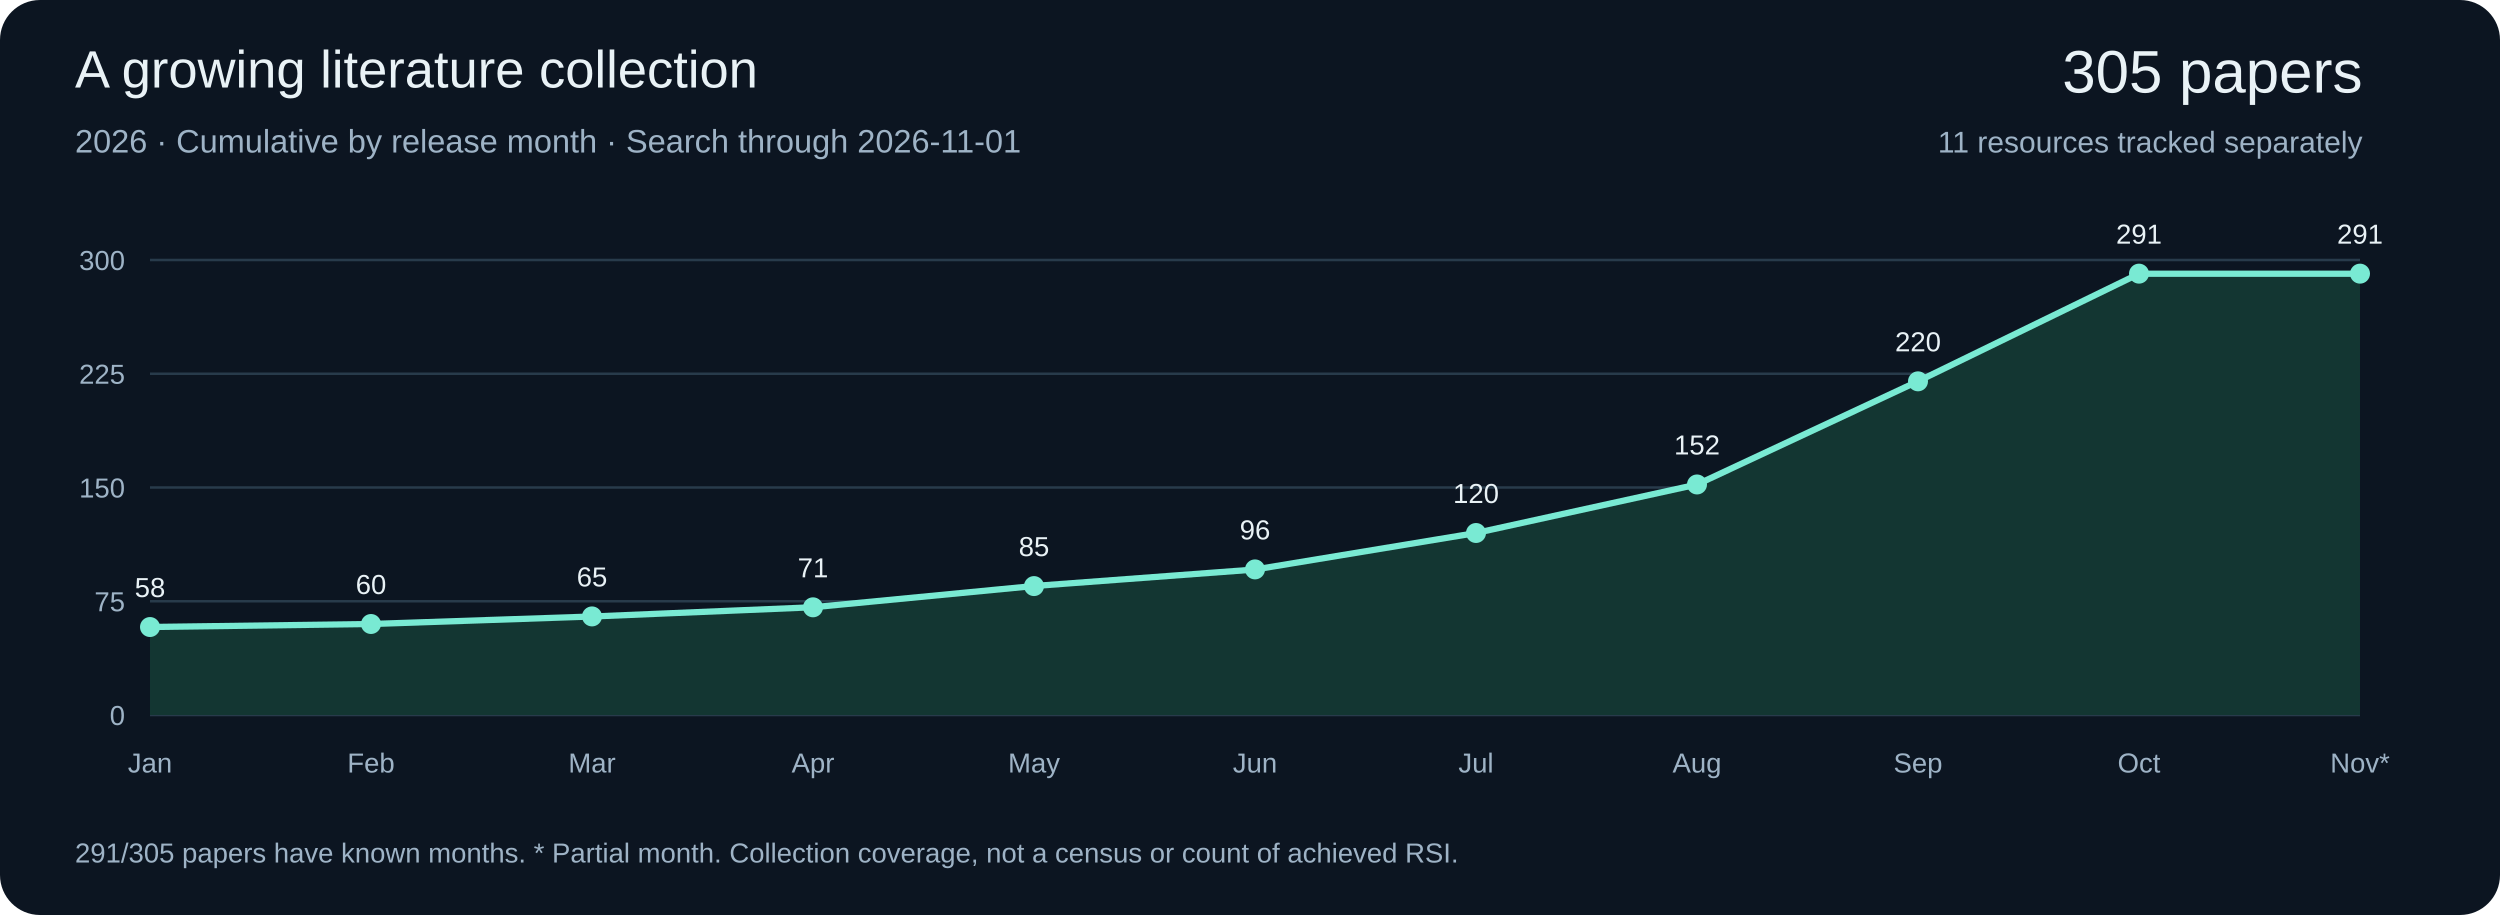
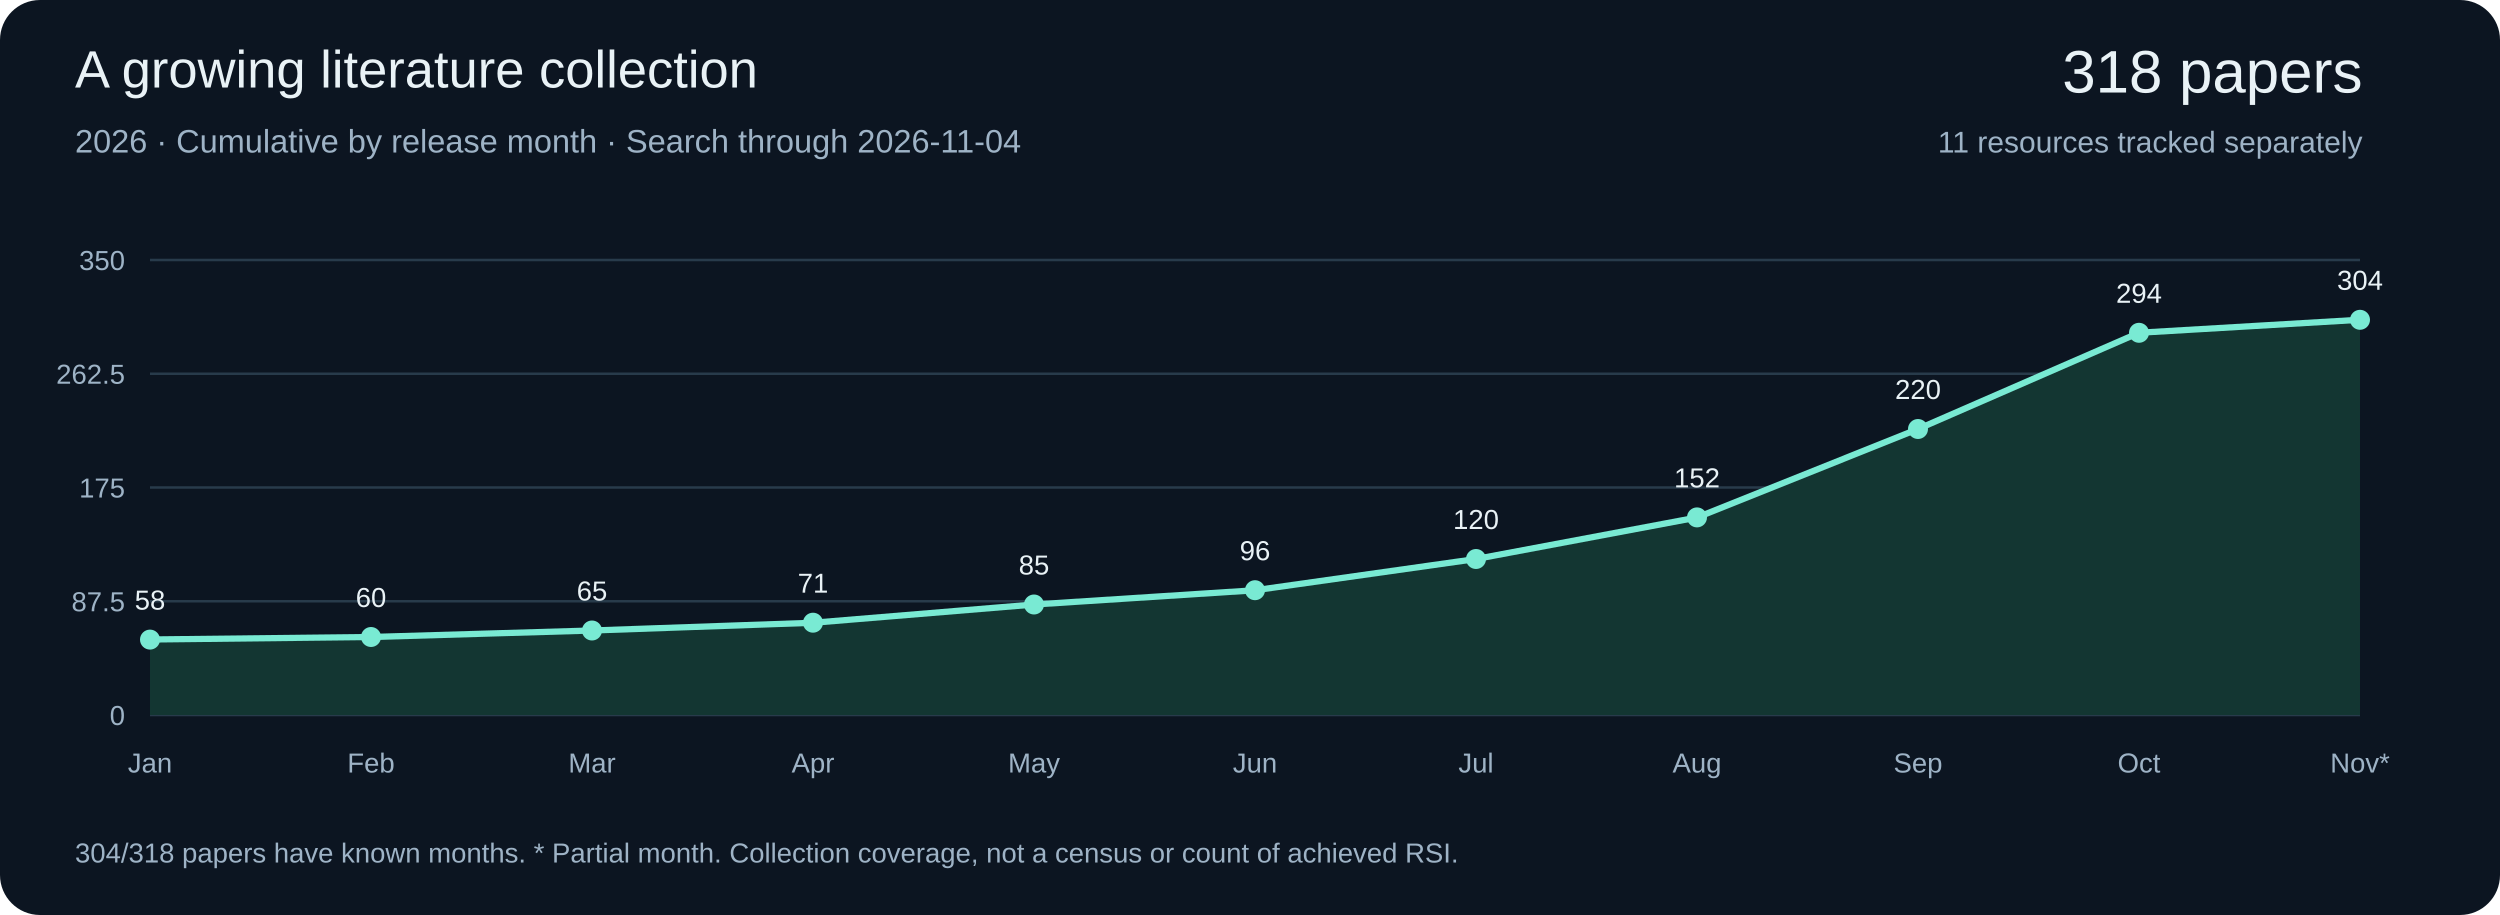
<svg xmlns="http://www.w3.org/2000/svg" width="1000" height="366" viewBox="0 0 1000 366" role="img" aria-labelledby="title desc">
  <rect width="1000" height="366" rx="16" fill="#0c1521" />
  <g font-family="Arial,sans-serif" fill="#e9f2f6">
    <text x="30" y="35" font-size="21">A growing literature collection</text>
-     <text x="30" y="61" font-size="13" fill="#9eb3c6">2026 · Cumulative by release month · Search through 2026-11-01</text>
-     <text x="945" y="37" text-anchor="end" font-size="24">305 papers</text>
+     <text x="30" y="61" font-size="13" fill="#9eb3c6">2026 · Cumulative by release month · Search through 2026-11-04</text>
+     <text x="945" y="37" text-anchor="end" font-size="24">318 papers</text>
    <text x="945" y="61" text-anchor="end" font-size="12" fill="#9eb3c6">11 resources tracked separately</text>
    <path d="M60 286.0h884" stroke="#283b4b" />
    <text x="50" y="290.0" text-anchor="end" font-size="11" fill="#9eb3c6">0</text>
    <path d="M60 240.5h884" stroke="#283b4b" />
-     <text x="50" y="244.5" text-anchor="end" font-size="11" fill="#9eb3c6">75</text>
+     <text x="50" y="244.5" text-anchor="end" font-size="11" fill="#9eb3c6">87.5</text>
    <path d="M60 195.0h884" stroke="#283b4b" />
-     <text x="50" y="199.0" text-anchor="end" font-size="11" fill="#9eb3c6">150</text>
+     <text x="50" y="199.0" text-anchor="end" font-size="11" fill="#9eb3c6">175</text>
    <path d="M60 149.5h884" stroke="#283b4b" />
-     <text x="50" y="153.5" text-anchor="end" font-size="11" fill="#9eb3c6">225</text>
+     <text x="50" y="153.5" text-anchor="end" font-size="11" fill="#9eb3c6">262.5</text>
    <path d="M60 104.0h884" stroke="#283b4b" />
-     <text x="50" y="108.0" text-anchor="end" font-size="11" fill="#9eb3c6">300</text>
-     <polygon points="60,286 60.0,250.8 148.4,249.6 236.8,246.6 325.2,242.9 413.6,234.4 502.0,227.8 590.4,213.2 678.8,193.8 767.2,152.5 855.6,109.5 944.0,109.5 944,286" fill="#133632" />
-     <polyline points="60.0,250.8 148.4,249.6 236.8,246.6 325.2,242.9 413.6,234.4 502.0,227.8 590.4,213.2 678.8,193.8 767.2,152.5 855.6,109.5 944.0,109.5" fill="none" stroke="#79ead3" stroke-width="2.5" />
-     <circle cx="60.0" cy="250.813" r="4" fill="#79ead3" />
-     <text x="60.0" y="238.813" text-anchor="middle" font-size="11">58</text>
+     <text x="50" y="108.0" text-anchor="end" font-size="11" fill="#9eb3c6">350</text>
+     <polygon points="60,286 60.0,255.8 148.4,254.8 236.8,252.2 325.2,249.1 413.6,241.8 502.0,236.1 590.4,223.6 678.8,207.0 767.2,171.6 855.6,133.1 944.0,127.9 944,286" fill="#133632" />
+     <polyline points="60.0,255.8 148.4,254.8 236.8,252.2 325.2,249.1 413.6,241.8 502.0,236.1 590.4,223.6 678.8,207.0 767.2,171.6 855.6,133.1 944.0,127.9" fill="none" stroke="#79ead3" stroke-width="2.5" />
+     <circle cx="60.0" cy="255.84" r="4" fill="#79ead3" />
+     <text x="60.0" y="243.84" text-anchor="middle" font-size="11">58</text>
    <text x="60.0" y="309" text-anchor="middle" font-size="11" fill="#9eb3c6">Jan</text>
-     <circle cx="148.4" cy="249.6" r="4" fill="#79ead3" />
-     <text x="148.4" y="237.6" text-anchor="middle" font-size="11">60</text>
+     <circle cx="148.4" cy="254.8" r="4" fill="#79ead3" />
+     <text x="148.4" y="242.8" text-anchor="middle" font-size="11">60</text>
    <text x="148.4" y="309" text-anchor="middle" font-size="11" fill="#9eb3c6">Feb</text>
-     <circle cx="236.8" cy="246.567" r="4" fill="#79ead3" />
-     <text x="236.8" y="234.567" text-anchor="middle" font-size="11">65</text>
+     <circle cx="236.8" cy="252.2" r="4" fill="#79ead3" />
+     <text x="236.8" y="240.2" text-anchor="middle" font-size="11">65</text>
    <text x="236.8" y="309" text-anchor="middle" font-size="11" fill="#9eb3c6">Mar</text>
-     <circle cx="325.2" cy="242.927" r="4" fill="#79ead3" />
-     <text x="325.2" y="230.927" text-anchor="middle" font-size="11">71</text>
+     <circle cx="325.2" cy="249.08" r="4" fill="#79ead3" />
+     <text x="325.2" y="237.08" text-anchor="middle" font-size="11">71</text>
    <text x="325.2" y="309" text-anchor="middle" font-size="11" fill="#9eb3c6">Apr</text>
-     <circle cx="413.6" cy="234.433" r="4" fill="#79ead3" />
-     <text x="413.6" y="222.433" text-anchor="middle" font-size="11">85</text>
+     <circle cx="413.6" cy="241.8" r="4" fill="#79ead3" />
+     <text x="413.6" y="229.8" text-anchor="middle" font-size="11">85</text>
    <text x="413.6" y="309" text-anchor="middle" font-size="11" fill="#9eb3c6">May</text>
-     <circle cx="502.0" cy="227.76" r="4" fill="#79ead3" />
-     <text x="502.0" y="215.76" text-anchor="middle" font-size="11">96</text>
+     <circle cx="502.0" cy="236.08" r="4" fill="#79ead3" />
+     <text x="502.0" y="224.08" text-anchor="middle" font-size="11">96</text>
    <text x="502.0" y="309" text-anchor="middle" font-size="11" fill="#9eb3c6">Jun</text>
-     <circle cx="590.4" cy="213.2" r="4" fill="#79ead3" />
-     <text x="590.4" y="201.2" text-anchor="middle" font-size="11">120</text>
+     <circle cx="590.4" cy="223.6" r="4" fill="#79ead3" />
+     <text x="590.4" y="211.6" text-anchor="middle" font-size="11">120</text>
    <text x="590.4" y="309" text-anchor="middle" font-size="11" fill="#9eb3c6">Jul</text>
-     <circle cx="678.8" cy="193.787" r="4" fill="#79ead3" />
-     <text x="678.8" y="181.787" text-anchor="middle" font-size="11">152</text>
+     <circle cx="678.8" cy="206.96" r="4" fill="#79ead3" />
+     <text x="678.8" y="194.96" text-anchor="middle" font-size="11">152</text>
    <text x="678.8" y="309" text-anchor="middle" font-size="11" fill="#9eb3c6">Aug</text>
-     <circle cx="767.2" cy="152.533" r="4" fill="#79ead3" />
-     <text x="767.2" y="140.533" text-anchor="middle" font-size="11">220</text>
+     <circle cx="767.2" cy="171.6" r="4" fill="#79ead3" />
+     <text x="767.2" y="159.6" text-anchor="middle" font-size="11">220</text>
    <text x="767.2" y="309" text-anchor="middle" font-size="11" fill="#9eb3c6">Sep</text>
-     <circle cx="855.6" cy="109.46" r="4" fill="#79ead3" />
-     <text x="855.6" y="97.46" text-anchor="middle" font-size="11">291</text>
+     <circle cx="855.6" cy="133.12" r="4" fill="#79ead3" />
+     <text x="855.6" y="121.12" text-anchor="middle" font-size="11">294</text>
    <text x="855.6" y="309" text-anchor="middle" font-size="11" fill="#9eb3c6">Oct</text>
-     <circle cx="944.0" cy="109.46" r="4" fill="#79ead3" />
-     <text x="944.0" y="97.46" text-anchor="middle" font-size="11">291</text>
+     <circle cx="944.0" cy="127.92" r="4" fill="#79ead3" />
+     <text x="944.0" y="115.92" text-anchor="middle" font-size="11">304</text>
    <text x="944.0" y="309" text-anchor="middle" font-size="11" fill="#9eb3c6">Nov*</text>
-     <text x="30" y="345" font-size="11" fill="#9eb3c6">291/305 papers have known months. * Partial month. Collection coverage, not a census or count of achieved RSI.</text>
+     <text x="30" y="345" font-size="11" fill="#9eb3c6">304/318 papers have known months. * Partial month. Collection coverage, not a census or count of achieved RSI.</text>
  </g>
</svg>
